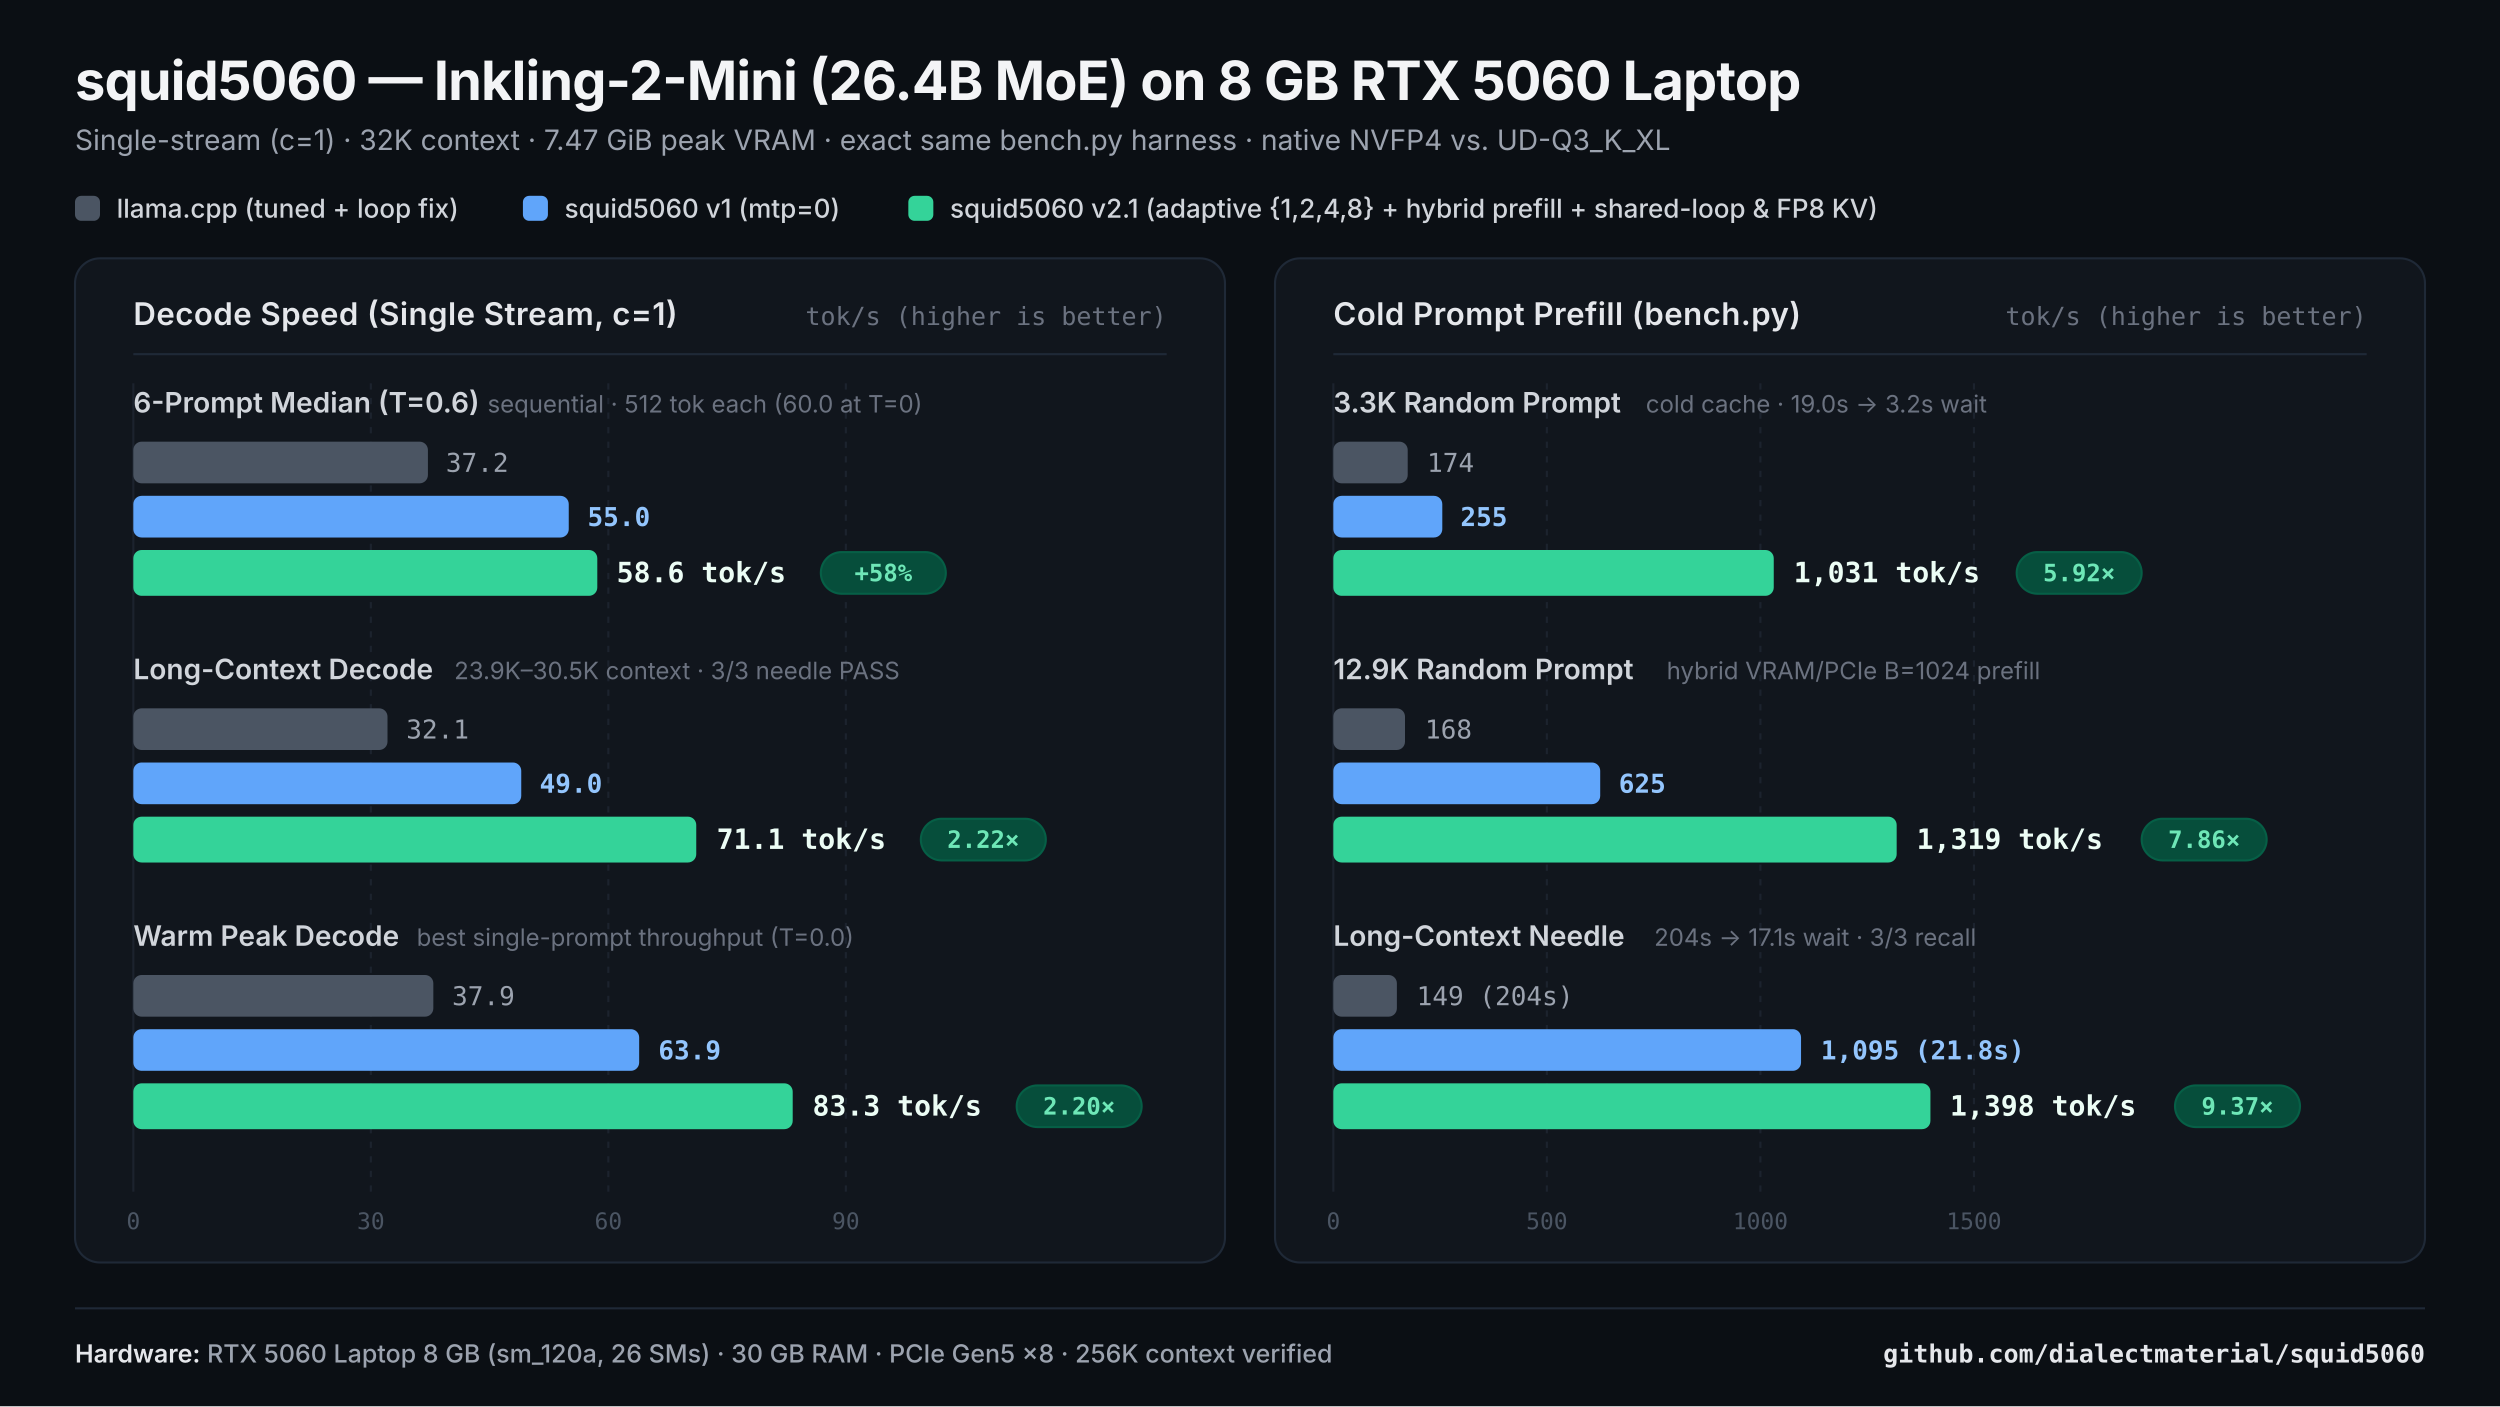
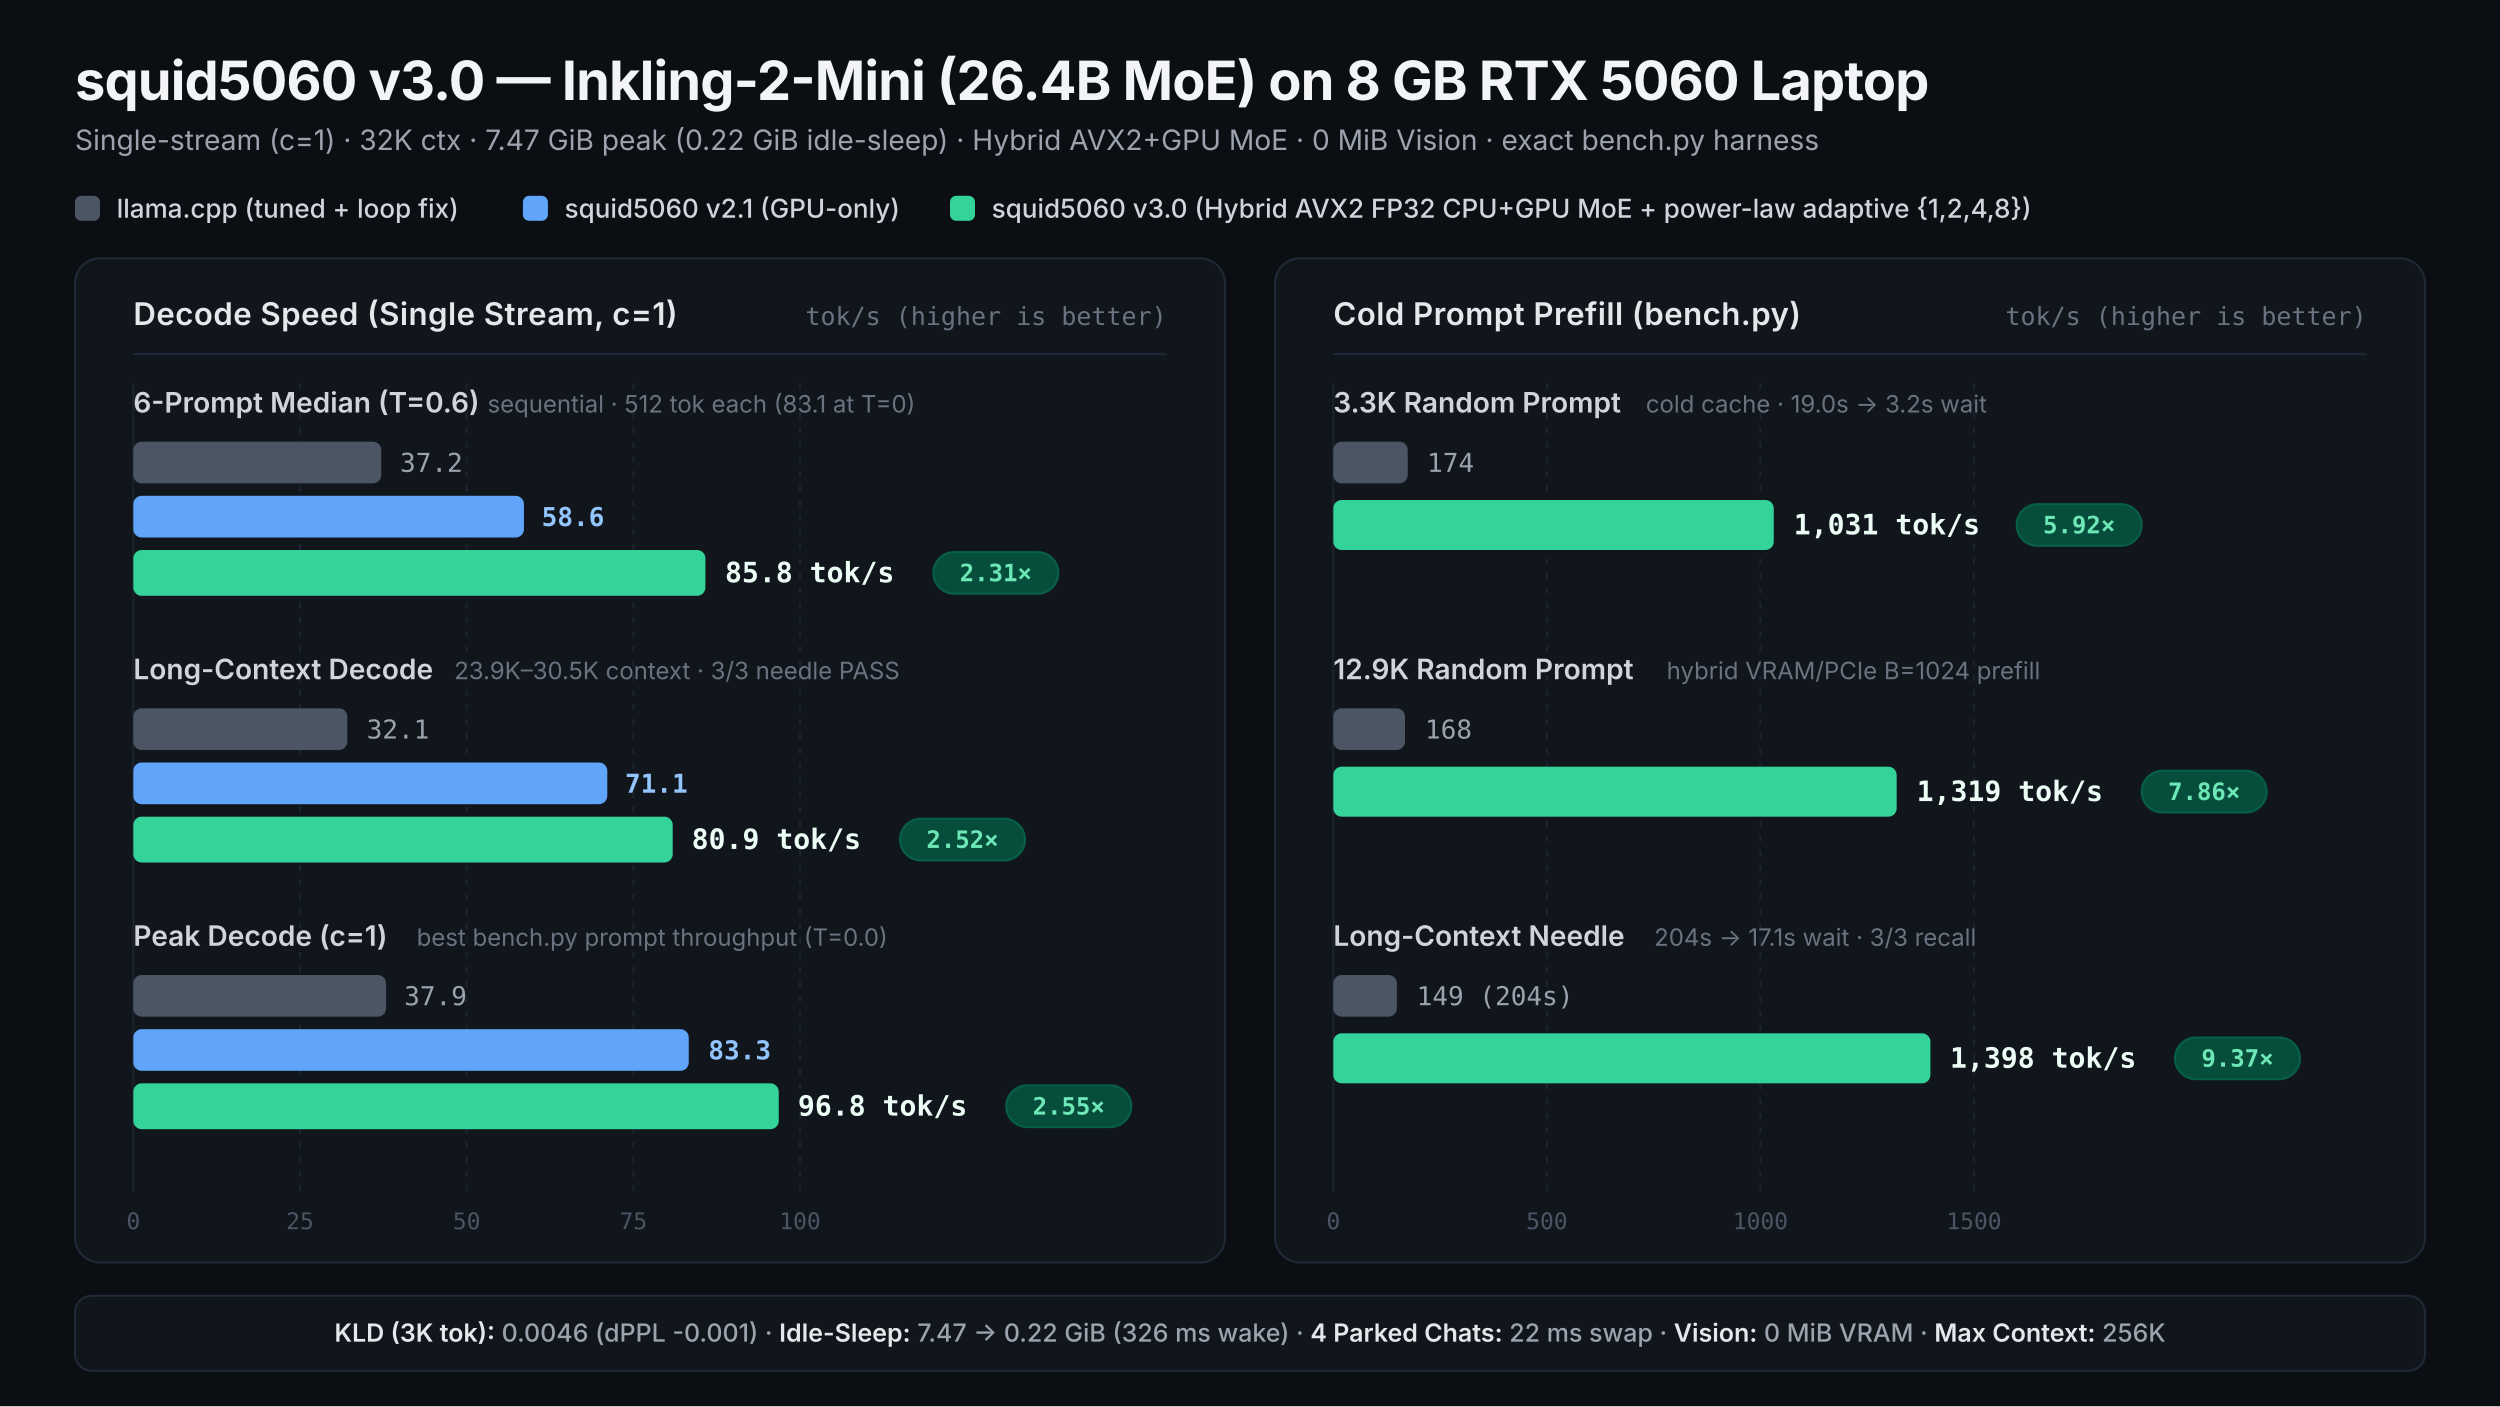
<svg xmlns="http://www.w3.org/2000/svg" viewBox="0 0 1200 675" width="1200" height="675">
  <defs>
    <style>
      .sans { font-family: Inter, -apple-system, BlinkMacSystemFont, "Segoe UI", Roboto, Helvetica, Arial, sans-serif; }
      .mono { font-family: "JetBrains Mono", ui-monospace, SFMono-Regular, Menlo, Consolas, monospace; }
      .title { font-size: 26px; font-weight: 700; fill: #f3f4f6; letter-spacing: -0.4px; }
      .subtitle { font-size: 13.5px; font-weight: 400; fill: #9ca3af; }
      .panel-title { font-size: 15px; font-weight: 600; fill: #e5e7eb; letter-spacing: 0.2px; }
      .panel-unit { font-size: 12px; font-weight: 500; fill: #6b7280; }
      .group-label { font-size: 13.5px; font-weight: 600; fill: #d1d5db; }
      .group-sub { font-size: 11.5px; font-weight: 400; fill: #6b7280; }
      .val-muted { font-size: 12.5px; font-weight: 500; fill: #9ca3af; }
-       .val-v1 { font-size: 12.5px; font-weight: 600; fill: #93c5fd; }
-       .val-v2 { font-size: 13.5px; font-weight: 700; fill: #ecfdf5; }
+       .val-v2 { font-size: 12.5px; font-weight: 600; fill: #93c5fd; }
+       .val-v3 { font-size: 13.5px; font-weight: 700; fill: #ecfdf5; }
      .pill-text { font-size: 11.5px; font-weight: 700; fill: #6ee7b7; }
      .legend-text { font-size: 12.5px; font-weight: 500; fill: #d1d5db; }
      .axis-label { font-size: 11px; font-weight: 500; fill: #4b5563; }
      .footer-text { font-size: 12px; font-weight: 500; fill: #9ca3af; }
      .footer-strong { font-size: 12px; font-weight: 600; fill: #e5e7eb; }
    </style>
  </defs>
  <rect width="1200" height="675" fill="#0b0f14" />
-   <text x="36" y="48" class="sans title">squid5060 — Inkling-2-Mini (26.4B MoE) on 8 GB RTX 5060 Laptop</text>
-   <text x="36" y="72" class="sans subtitle">Single-stream (c=1) · 32K context · 7.47 GiB peak VRAM · exact same bench.py harness · native NVFP4 vs. UD-Q3_K_XL</text>
+   <text x="36" y="48" class="sans title">squid5060 v3.0 — Inkling-2-Mini (26.4B MoE) on 8 GB RTX 5060 Laptop</text>
+   <text x="36" y="72" class="sans subtitle">Single-stream (c=1) · 32K ctx · 7.47 GiB peak (0.22 GiB idle-sleep) · Hybrid AVX2+GPU MoE · 0 MiB Vision · exact bench.py harness</text>
  <g transform="translate(36, 94)">
    <rect x="0" y="0" width="12" height="12" rx="3" fill="#4b5563" />
    <text x="20" y="10.5" class="sans legend-text">llama.cpp (tuned + loop fix)</text>
    <rect x="215" y="0" width="12" height="12" rx="3" fill="#60a5fa" />
-     <text x="235" y="10.5" class="sans legend-text">squid5060 v1 (mtp=0)</text>
-     <rect x="400" y="0" width="12" height="12" rx="3" fill="#34d399" />
-     <text x="420" y="10.5" class="sans legend-text">squid5060 v2.1 (adaptive {1,2,4,8} + hybrid prefill + shared-loop &amp; FP8 KV)</text>
+     <text x="235" y="10.5" class="sans legend-text">squid5060 v2.1 (GPU-only)</text>
+     <rect x="420" y="0" width="12" height="12" rx="3" fill="#34d399" />
+     <text x="440" y="10.5" class="sans legend-text">squid5060 v3.0 (Hybrid AVX2 FP32 CPU+GPU MoE + power-law adaptive {1,2,4,8})</text>
  </g>
  <rect x="36" y="124" width="552" height="482" rx="12" fill="#11161d" stroke="#1f2937" stroke-width="1" />
  <text x="64" y="156" class="sans panel-title">Decode Speed (Single Stream, c=1)</text>
  <text x="560" y="156" text-anchor="end" class="mono panel-unit">tok/s (higher is better)</text>
  <line x1="64" y1="170" x2="560" y2="170" stroke="#1f2937" stroke-width="1" />
  <g stroke="#1c232e" stroke-width="1">
    <line x1="64" y1="184" x2="64" y2="572" />
-     <line x1="178" y1="184" x2="178" y2="572" stroke-dasharray="3 4" />
-     <line x1="292" y1="184" x2="292" y2="572" stroke-dasharray="3 4" />
-     <line x1="406" y1="184" x2="406" y2="572" stroke-dasharray="3 4" />
+     <line x1="144" y1="184" x2="144" y2="572" stroke-dasharray="3 4" />
+     <line x1="224" y1="184" x2="224" y2="572" stroke-dasharray="3 4" />
+     <line x1="304" y1="184" x2="304" y2="572" stroke-dasharray="3 4" />
+     <line x1="384" y1="184" x2="384" y2="572" stroke-dasharray="3 4" />
  </g>
  <text x="64" y="590" text-anchor="middle" class="mono axis-label">0</text>
-   <text x="178" y="590" text-anchor="middle" class="mono axis-label">30</text>
-   <text x="292" y="590" text-anchor="middle" class="mono axis-label">60</text>
-   <text x="406" y="590" text-anchor="middle" class="mono axis-label">90</text>
+   <text x="144" y="590" text-anchor="middle" class="mono axis-label">25</text>
+   <text x="224" y="590" text-anchor="middle" class="mono axis-label">50</text>
+   <text x="304" y="590" text-anchor="middle" class="mono axis-label">75</text>
+   <text x="384" y="590" text-anchor="middle" class="mono axis-label">100</text>
  <g transform="translate(0, 198)">
    <text x="64" y="0" class="sans group-label">6-Prompt Median (T=0.6)</text>
-     <text x="234" y="0" class="sans group-sub">sequential · 512 tok each (60.0 at T=0)</text>
-     <rect x="64" y="14" width="141.4" height="20" rx="4" fill="#4b5563" />
-     <text x="214" y="28.5" class="mono val-muted">37.2</text>
-     <rect x="64" y="40" width="209.0" height="20" rx="4" fill="#60a5fa" />
-     <text x="282" y="54.5" class="mono val-v1">55.0</text>
-     <rect x="64" y="66" width="222.7" height="22" rx="4" fill="#34d399" />
-     <text x="296" y="81.5" class="mono val-v2">58.6 tok/s</text>
-     <rect x="394" y="67" width="60" height="20" rx="10" fill="#064e3b" stroke="#065f46" stroke-width="1" />
-     <text x="424" y="81" text-anchor="middle" class="mono pill-text">+58%</text>
+     <text x="234" y="0" class="sans group-sub">sequential · 512 tok each (83.1 at T=0)</text>
+     <rect x="64" y="14" width="119.0" height="20" rx="4" fill="#4b5563" />
+     <text x="192" y="28.5" class="mono val-muted">37.2</text>
+     <rect x="64" y="40" width="187.5" height="20" rx="4" fill="#60a5fa" />
+     <text x="260" y="54.5" class="mono val-v2">58.6</text>
+     <rect x="64" y="66" width="274.6" height="22" rx="4" fill="#34d399" />
+     <text x="348" y="81.5" class="mono val-v3">85.8 tok/s</text>
+     <rect x="448" y="67" width="60" height="20" rx="10" fill="#064e3b" stroke="#065f46" stroke-width="1" />
+     <text x="478" y="81" text-anchor="middle" class="mono pill-text">2.31×</text>
  </g>
  <g transform="translate(0, 326)">
    <text x="64" y="0" class="sans group-label">Long-Context Decode</text>
    <text x="218" y="0" class="sans group-sub">23.9K–30.5K context · 3/3 needle PASS</text>
-     <rect x="64" y="14" width="122.0" height="20" rx="4" fill="#4b5563" />
-     <text x="195" y="28.5" class="mono val-muted">32.1</text>
-     <rect x="64" y="40" width="186.2" height="20" rx="4" fill="#60a5fa" />
-     <text x="259" y="54.5" class="mono val-v1">49.0</text>
-     <rect x="64" y="66" width="270.2" height="22" rx="4" fill="#34d399" />
-     <text x="344" y="81.5" class="mono val-v2">71.1 tok/s</text>
-     <rect x="442" y="67" width="60" height="20" rx="10" fill="#064e3b" stroke="#065f46" stroke-width="1" />
-     <text x="472" y="81" text-anchor="middle" class="mono pill-text">2.22×</text>
+     <rect x="64" y="14" width="102.7" height="20" rx="4" fill="#4b5563" />
+     <text x="176" y="28.5" class="mono val-muted">32.1</text>
+     <rect x="64" y="40" width="227.5" height="20" rx="4" fill="#60a5fa" />
+     <text x="300" y="54.5" class="mono val-v2">71.1</text>
+     <rect x="64" y="66" width="258.9" height="22" rx="4" fill="#34d399" />
+     <text x="332" y="81.5" class="mono val-v3">80.9 tok/s</text>
+     <rect x="432" y="67" width="60" height="20" rx="10" fill="#064e3b" stroke="#065f46" stroke-width="1" />
+     <text x="462" y="81" text-anchor="middle" class="mono pill-text">2.52×</text>
  </g>
  <g transform="translate(0, 454)">
-     <text x="64" y="0" class="sans group-label">Warm Peak Decode</text>
-     <text x="200" y="0" class="sans group-sub">best single-prompt throughput (T=0.0)</text>
-     <rect x="64" y="14" width="144.0" height="20" rx="4" fill="#4b5563" />
-     <text x="217" y="28.5" class="mono val-muted">37.9</text>
-     <rect x="64" y="40" width="242.8" height="20" rx="4" fill="#60a5fa" />
-     <text x="316" y="54.5" class="mono val-v1">63.9</text>
-     <rect x="64" y="66" width="316.5" height="22" rx="4" fill="#34d399" />
-     <text x="390" y="81.5" class="mono val-v2">83.3 tok/s</text>
-     <rect x="488" y="67" width="60" height="20" rx="10" fill="#064e3b" stroke="#065f46" stroke-width="1" />
-     <text x="518" y="81" text-anchor="middle" class="mono pill-text">2.20×</text>
+     <text x="64" y="0" class="sans group-label">Peak Decode (c=1)</text>
+     <text x="200" y="0" class="sans group-sub">best bench.py prompt throughput (T=0.0)</text>
+     <rect x="64" y="14" width="121.3" height="20" rx="4" fill="#4b5563" />
+     <text x="194" y="28.5" class="mono val-muted">37.9</text>
+     <rect x="64" y="40" width="266.6" height="20" rx="4" fill="#60a5fa" />
+     <text x="340" y="54.5" class="mono val-v2">83.3</text>
+     <rect x="64" y="66" width="309.8" height="22" rx="4" fill="#34d399" />
+     <text x="383" y="81.5" class="mono val-v3">96.8 tok/s</text>
+     <rect x="483" y="67" width="60" height="20" rx="10" fill="#064e3b" stroke="#065f46" stroke-width="1" />
+     <text x="513" y="81" text-anchor="middle" class="mono pill-text">2.55×</text>
  </g>
  <rect x="612" y="124" width="552" height="482" rx="12" fill="#11161d" stroke="#1f2937" stroke-width="1" />
  <text x="640" y="156" class="sans panel-title">Cold Prompt Prefill (bench.py)</text>
  <text x="1136" y="156" text-anchor="end" class="mono panel-unit">tok/s (higher is better)</text>
  <line x1="640" y1="170" x2="1136" y2="170" stroke="#1f2937" stroke-width="1" />
  <g stroke="#1c232e" stroke-width="1">
    <line x1="640" y1="184" x2="640" y2="572" />
    <line x1="742.5" y1="184" x2="742.5" y2="572" stroke-dasharray="3 4" />
    <line x1="845" y1="184" x2="845" y2="572" stroke-dasharray="3 4" />
    <line x1="947.5" y1="184" x2="947.5" y2="572" stroke-dasharray="3 4" />
  </g>
  <text x="640" y="590" text-anchor="middle" class="mono axis-label">0</text>
  <text x="742.5" y="590" text-anchor="middle" class="mono axis-label">500</text>
  <text x="845" y="590" text-anchor="middle" class="mono axis-label">1000</text>
  <text x="947.5" y="590" text-anchor="middle" class="mono axis-label">1500</text>
  <g transform="translate(0, 198)">
    <text x="640" y="0" class="sans group-label">3.3K Random Prompt</text>
    <text x="790" y="0" class="sans group-sub">cold cache · 19.0s → 3.2s wait</text>
    <rect x="640" y="14" width="35.7" height="20" rx="4" fill="#4b5563" />
    <text x="685" y="28.5" class="mono val-muted">174</text>
-     <rect x="640" y="40" width="52.3" height="20" rx="4" fill="#60a5fa" />
-     <text x="701" y="54.5" class="mono val-v1">255</text>
-     <rect x="640" y="66" width="211.4" height="22" rx="4" fill="#34d399" />
-     <text x="861" y="81.5" class="mono val-v2">1,031 tok/s</text>
-     <rect x="968" y="67" width="60" height="20" rx="10" fill="#064e3b" stroke="#065f46" stroke-width="1" />
-     <text x="998" y="81" text-anchor="middle" class="mono pill-text">5.92×</text>
+     <rect x="640" y="42" width="211.4" height="24" rx="4" fill="#34d399" />
+     <text x="861" y="58.5" class="mono val-v3">1,031 tok/s</text>
+     <rect x="968" y="44" width="60" height="20" rx="10" fill="#064e3b" stroke="#065f46" stroke-width="1" />
+     <text x="998" y="58" text-anchor="middle" class="mono pill-text">5.92×</text>
  </g>
  <g transform="translate(0, 326)">
    <text x="640" y="0" class="sans group-label">12.9K Random Prompt</text>
    <text x="800" y="0" class="sans group-sub">hybrid VRAM/PCIe B=1024 prefill</text>
    <rect x="640" y="14" width="34.4" height="20" rx="4" fill="#4b5563" />
    <text x="684" y="28.5" class="mono val-muted">168</text>
-     <rect x="640" y="40" width="128.1" height="20" rx="4" fill="#60a5fa" />
-     <text x="777" y="54.5" class="mono val-v1">625</text>
-     <rect x="640" y="66" width="270.4" height="22" rx="4" fill="#34d399" />
-     <text x="920" y="81.5" class="mono val-v2">1,319 tok/s</text>
-     <rect x="1028" y="67" width="60" height="20" rx="10" fill="#064e3b" stroke="#065f46" stroke-width="1" />
-     <text x="1058" y="81" text-anchor="middle" class="mono pill-text">7.86×</text>
+     <rect x="640" y="42" width="270.4" height="24" rx="4" fill="#34d399" />
+     <text x="920" y="58.5" class="mono val-v3">1,319 tok/s</text>
+     <rect x="1028" y="44" width="60" height="20" rx="10" fill="#064e3b" stroke="#065f46" stroke-width="1" />
+     <text x="1058" y="58" text-anchor="middle" class="mono pill-text">7.86×</text>
  </g>
  <g transform="translate(0, 454)">
    <text x="640" y="0" class="sans group-label">Long-Context Needle</text>
    <text x="794" y="0" class="sans group-sub">204s → 17.1s wait · 3/3 recall</text>
    <rect x="640" y="14" width="30.5" height="20" rx="4" fill="#4b5563" />
    <text x="680" y="28.5" class="mono val-muted">149 (204s)</text>
-     <rect x="640" y="40" width="224.5" height="20" rx="4" fill="#60a5fa" />
-     <text x="874" y="54.5" class="mono val-v1">1,095 (21.8s)</text>
-     <rect x="640" y="66" width="286.6" height="22" rx="4" fill="#34d399" />
-     <text x="936" y="81.5" class="mono val-v2">1,398 tok/s</text>
-     <rect x="1044" y="67" width="60" height="20" rx="10" fill="#064e3b" stroke="#065f46" stroke-width="1" />
-     <text x="1074" y="81" text-anchor="middle" class="mono pill-text">9.37×</text>
+     <rect x="640" y="42" width="286.6" height="24" rx="4" fill="#34d399" />
+     <text x="936" y="58.5" class="mono val-v3">1,398 tok/s</text>
+     <rect x="1044" y="44" width="60" height="20" rx="10" fill="#064e3b" stroke="#065f46" stroke-width="1" />
+     <text x="1074" y="58" text-anchor="middle" class="mono pill-text">9.37×</text>
  </g>
-   <line x1="36" y1="628" x2="1164" y2="628" stroke="#1f2937" stroke-width="1" />
-   <text x="36" y="654" class="sans footer-text">
-     <tspan class="footer-strong">Hardware:</tspan> RTX 5060 Laptop 8 GB (sm_120a, 26 SMs) · 30 GB RAM · PCIe Gen5 ×8 · 256K context verified
+   <rect x="36" y="622" width="1128" height="36" rx="8" fill="#11161d" stroke="#1f2937" stroke-width="1" />
+   <text x="600" y="644" text-anchor="middle" class="sans footer-text">
+     <tspan class="footer-strong">KLD (3K tok):</tspan> 0.0046 (dPPL -0.001)  ·
+     <tspan class="footer-strong">Idle-Sleep:</tspan> 7.47 → 0.22 GiB (326 ms wake)  ·
+     <tspan class="footer-strong">4 Parked Chats:</tspan> 22 ms swap  ·
+     <tspan class="footer-strong">Vision:</tspan> 0 MiB VRAM  ·
+     <tspan class="footer-strong">Max Context:</tspan> 256K
  </text>
-   <text x="1164" y="654" text-anchor="end" class="mono footer-strong">github.com/dialectmaterial/squid5060</text>
</svg>
